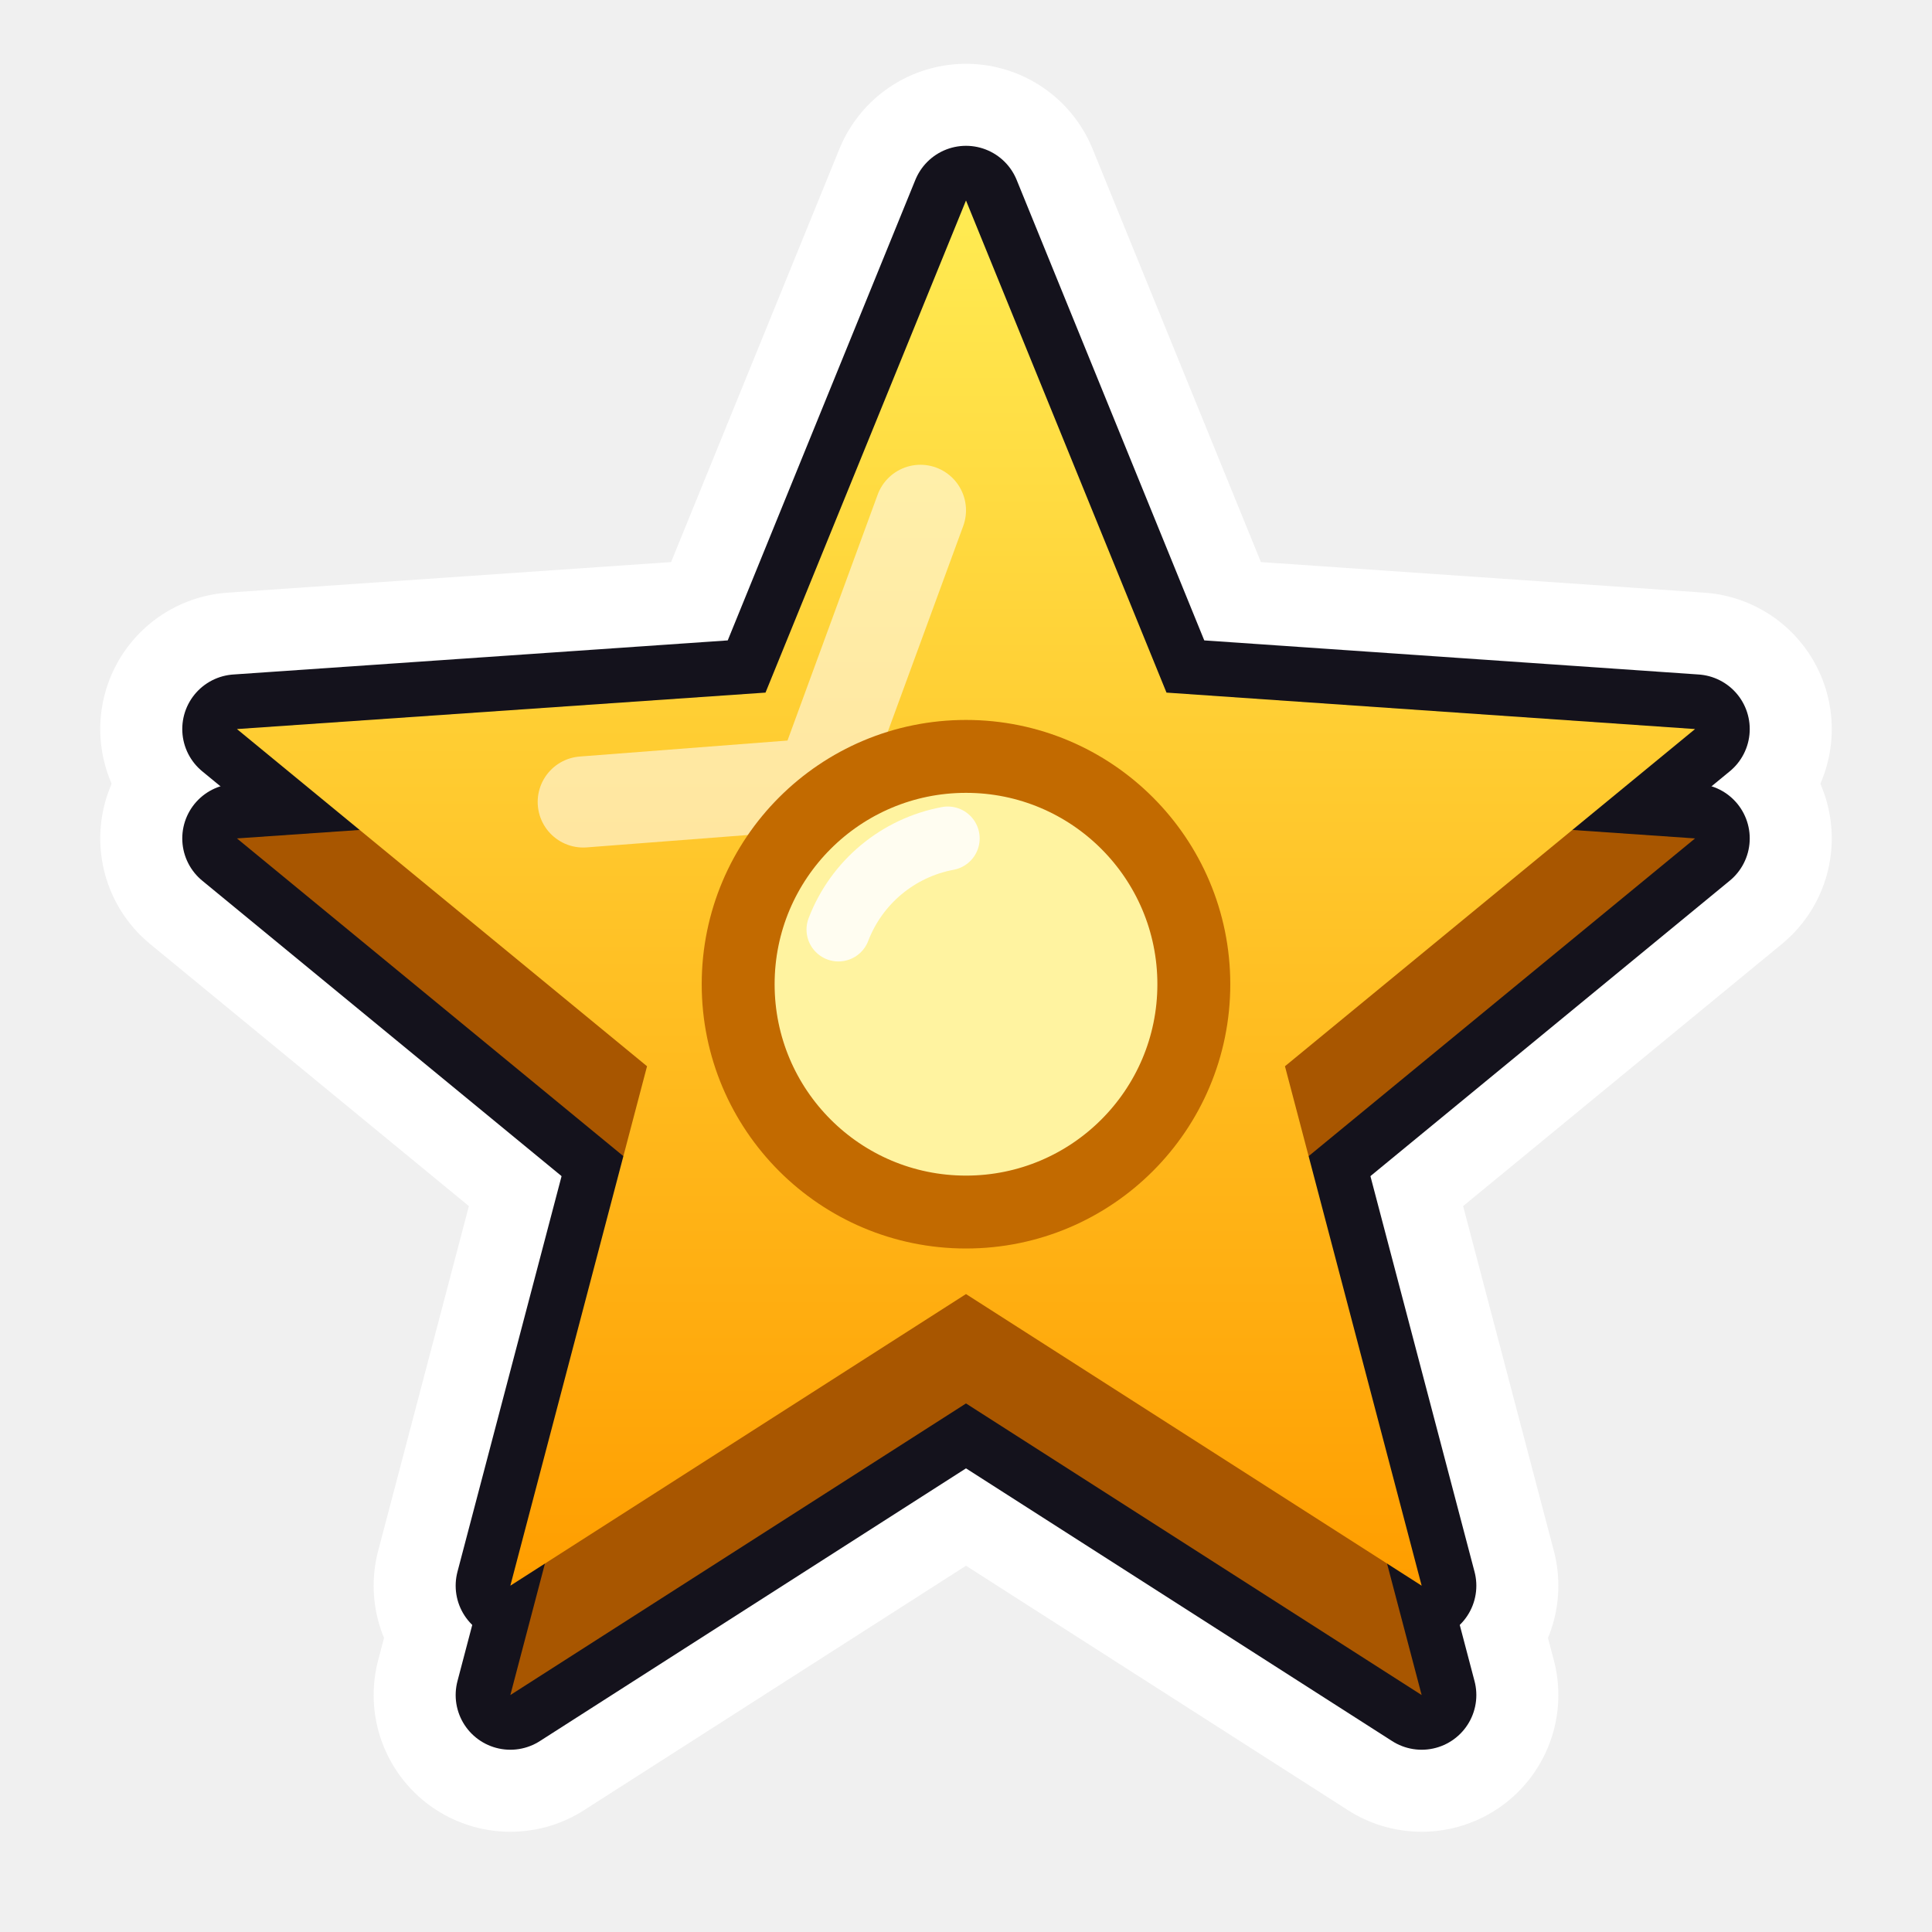
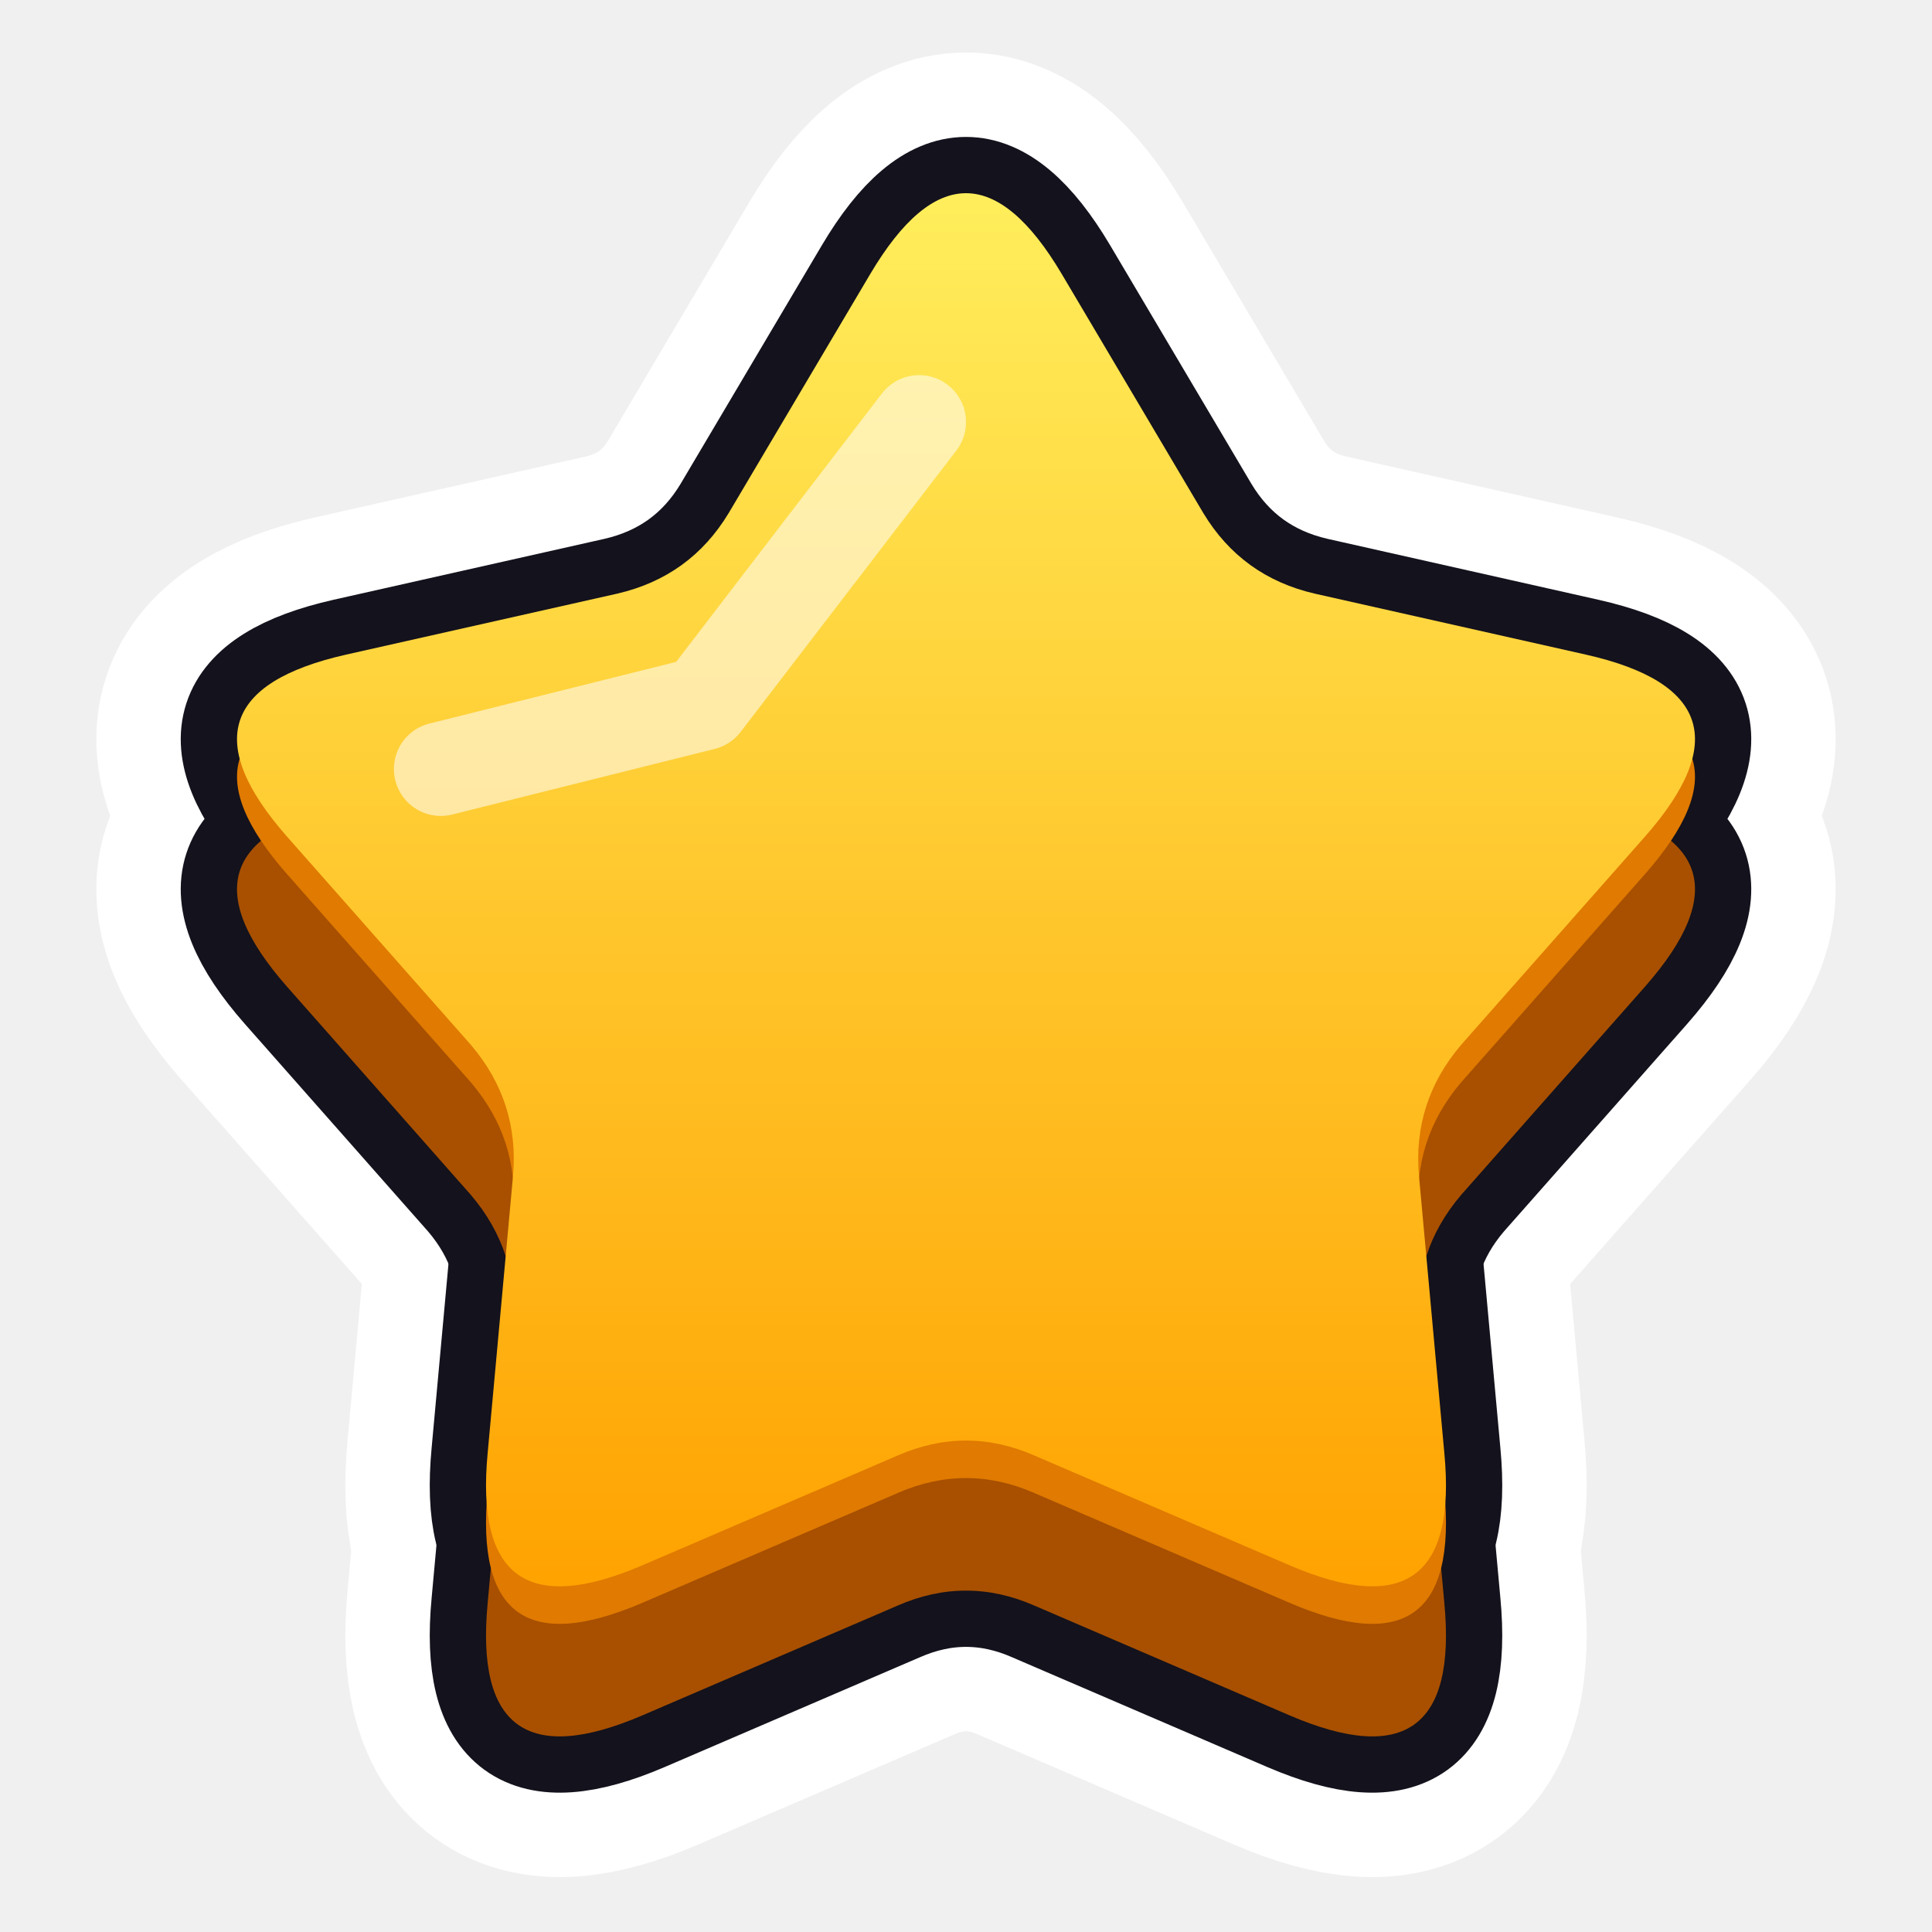
- <svg xmlns="http://www.w3.org/2000/svg" viewBox="-6 -4 212 212" width="256" height="256">
+ <svg xmlns="http://www.w3.org/2000/svg" viewBox="-3 4 206 206" width="256" height="256">
  <defs>
    <linearGradient id="g" x1="0" y1="0" x2="0" y2="1">
-       <stop offset="0" stop-color="#FFEB52" />
-       <stop offset="1" stop-color="#FF9E00" />
+       <stop offset="0" stop-color="#FFEE5C" />
+       <stop offset="1" stop-color="#FFA200" />
    </linearGradient>
  </defs>
-   <path d="M100,18 L122,72 L180,76 L135,113 L150,170 L100,138 L50,170 L65,113 L20,76 L78,72 Z" transform="translate(0,0)" fill="#fff" stroke="#fff" stroke-width="30" stroke-linejoin="round" />
-   <path d="M100,18 L122,72 L180,76 L135,113 L150,170 L100,138 L50,170 L65,113 L20,76 L78,72 Z" transform="translate(0,12)" fill="#fff" stroke="#fff" stroke-width="30" stroke-linejoin="round" />
-   <path d="M100,18 L122,72 L180,76 L135,113 L150,170 L100,138 L50,170 L65,113 L20,76 L78,72 Z" transform="translate(0,0)" fill="#14121C" stroke="#14121C" stroke-width="12" stroke-linejoin="round" />
-   <path d="M100,18 L122,72 L180,76 L135,113 L150,170 L100,138 L50,170 L65,113 L20,76 L78,72 Z" transform="translate(0,12)" fill="#14121C" stroke="#14121C" stroke-width="12" stroke-linejoin="round" />
-   <path d="M100,18 L122,72 L180,76 L135,113 L150,170 L100,138 L50,170 L65,113 L20,76 L78,72 Z" transform="translate(0,12)" fill="#A85600" />
-   <path d="M100,18 L122,72 L180,76 L135,113 L150,170 L100,138 L50,170 L65,113 L20,76 L78,72 Z" transform="translate(0,0)" fill="url(#g)" />
-   <path d="M58,84 L84,82 L95,52" fill="none" stroke="#fff" stroke-opacity="0.55" stroke-width="10" stroke-linecap="round" />
-   <circle cx="100" cy="104" r="25" fill="#FFF3A0" stroke="#C26A00" stroke-width="8" />
-   <path d="M86,98 A16,16 0 0,1 98,88" fill="none" stroke="#fff" stroke-opacity="0.85" stroke-width="7" stroke-linecap="round" />
+   <path d="M89.8,33.2 Q100.0,16.0 110.2,33.2 L125.3,58.7 Q129.4,65.5 137.2,67.3 L166.1,73.8 Q185.6,78.2 172.4,93.2 L152.8,115.4 Q147.6,121.5 148.3,129.4 L151.0,158.9 Q152.9,178.8 134.5,170.9 L107.3,159.2 Q100.0,156.0 92.7,159.2 L65.5,170.9 Q47.1,178.8 49.0,158.9 L51.7,129.4 Q52.4,121.5 47.2,115.4 L27.6,93.2 Q14.4,78.2 33.9,73.8 L62.8,67.3 Q70.6,65.5 74.7,58.7 Z" fill="#fff" stroke="#fff" stroke-width="30" stroke-linejoin="round" />
+   <path d="M89.8,33.2 Q100.0,16.0 110.2,33.2 L125.3,58.7 Q129.4,65.5 137.2,67.3 L166.1,73.8 Q185.6,78.2 172.4,93.2 L152.8,115.4 Q147.6,121.5 148.3,129.4 L151.0,158.9 Q152.9,178.8 134.5,170.9 L107.3,159.2 Q100.0,156.0 92.7,159.2 L65.5,170.9 Q47.1,178.8 49.0,158.9 L51.7,129.4 Q52.4,121.5 47.2,115.4 L27.6,93.2 Q14.4,78.2 33.9,73.8 L62.8,67.3 Q70.6,65.5 74.7,58.7 Z" transform="translate(0,16)" fill="#fff" stroke="#fff" stroke-width="30" stroke-linejoin="round" />
+   <path d="M89.8,33.2 Q100.0,16.0 110.2,33.2 L125.3,58.7 Q129.4,65.5 137.2,67.3 L166.1,73.8 Q185.6,78.2 172.4,93.2 L152.8,115.4 Q147.6,121.5 148.3,129.4 L151.0,158.9 Q152.9,178.8 134.5,170.9 L107.3,159.2 Q100.0,156.0 92.7,159.2 L65.5,170.9 Q47.1,178.8 49.0,158.9 L51.7,129.4 Q52.4,121.5 47.2,115.4 L27.6,93.2 Q14.4,78.2 33.9,73.8 L62.8,67.3 Q70.6,65.5 74.7,58.7 Z" fill="#14121C" stroke="#14121C" stroke-width="12" stroke-linejoin="round" />
+   <path d="M89.8,33.2 Q100.0,16.0 110.2,33.2 L125.3,58.7 Q129.4,65.5 137.2,67.3 L166.1,73.8 Q185.6,78.2 172.4,93.2 L152.8,115.4 Q147.6,121.5 148.3,129.4 L151.0,158.9 Q152.9,178.8 134.5,170.9 L107.3,159.2 Q100.0,156.0 92.7,159.2 L65.5,170.9 Q47.1,178.8 49.0,158.9 L51.7,129.4 Q52.4,121.5 47.2,115.4 L27.6,93.2 Q14.4,78.2 33.9,73.8 L62.8,67.3 Q70.6,65.5 74.7,58.7 Z" transform="translate(0,16)" fill="#14121C" stroke="#14121C" stroke-width="12" stroke-linejoin="round" />
+   <path d="M89.8,33.2 Q100.0,16.0 110.2,33.2 L125.3,58.7 Q129.4,65.5 137.2,67.3 L166.1,73.8 Q185.6,78.2 172.4,93.2 L152.8,115.4 Q147.6,121.5 148.3,129.4 L151.0,158.9 Q152.9,178.8 134.5,170.9 L107.3,159.2 Q100.0,156.0 92.7,159.2 L65.5,170.9 Q47.1,178.8 49.0,158.9 L51.7,129.4 Q52.4,121.5 47.2,115.4 L27.6,93.2 Q14.4,78.2 33.9,73.8 L62.8,67.3 Q70.6,65.5 74.7,58.7 Z" transform="translate(0,16)" fill="#A85000" />
+   <path d="M89.8,33.2 Q100.0,16.0 110.2,33.2 L125.3,58.7 Q129.4,65.5 137.2,67.3 L166.1,73.8 Q185.6,78.2 172.4,93.2 L152.8,115.4 Q147.6,121.5 148.3,129.4 L151.0,158.9 Q152.9,178.8 134.5,170.9 L107.3,159.2 Q100.0,156.0 92.7,159.2 L65.5,170.9 Q47.1,178.8 49.0,158.9 L51.7,129.4 Q52.4,121.5 47.2,115.4 L27.6,93.2 Q14.4,78.2 33.9,73.8 L62.8,67.3 Q70.6,65.5 74.7,58.7 Z" transform="translate(0,4)" fill="#E07A00" />
+   <path d="M89.8,33.2 Q100.0,16.0 110.2,33.2 L125.3,58.7 Q129.4,65.5 137.2,67.3 L166.1,73.8 Q185.6,78.2 172.4,93.2 L152.8,115.4 Q147.6,121.5 148.3,129.4 L151.0,158.9 Q152.9,178.8 134.5,170.9 L107.3,159.2 Q100.0,156.0 92.7,159.2 L65.5,170.9 Q47.1,178.8 49.0,158.9 L51.7,129.4 Q52.4,121.5 47.2,115.4 L27.6,93.2 Q14.4,78.2 33.9,73.8 L62.8,67.3 Q70.6,65.5 74.7,58.7 Z" fill="url(#g)" />
+   <path d="M44,86 L72,79 L95,49" fill="none" stroke="#fff" stroke-opacity="0.55" stroke-width="10" stroke-linecap="round" stroke-linejoin="round" />
</svg>
